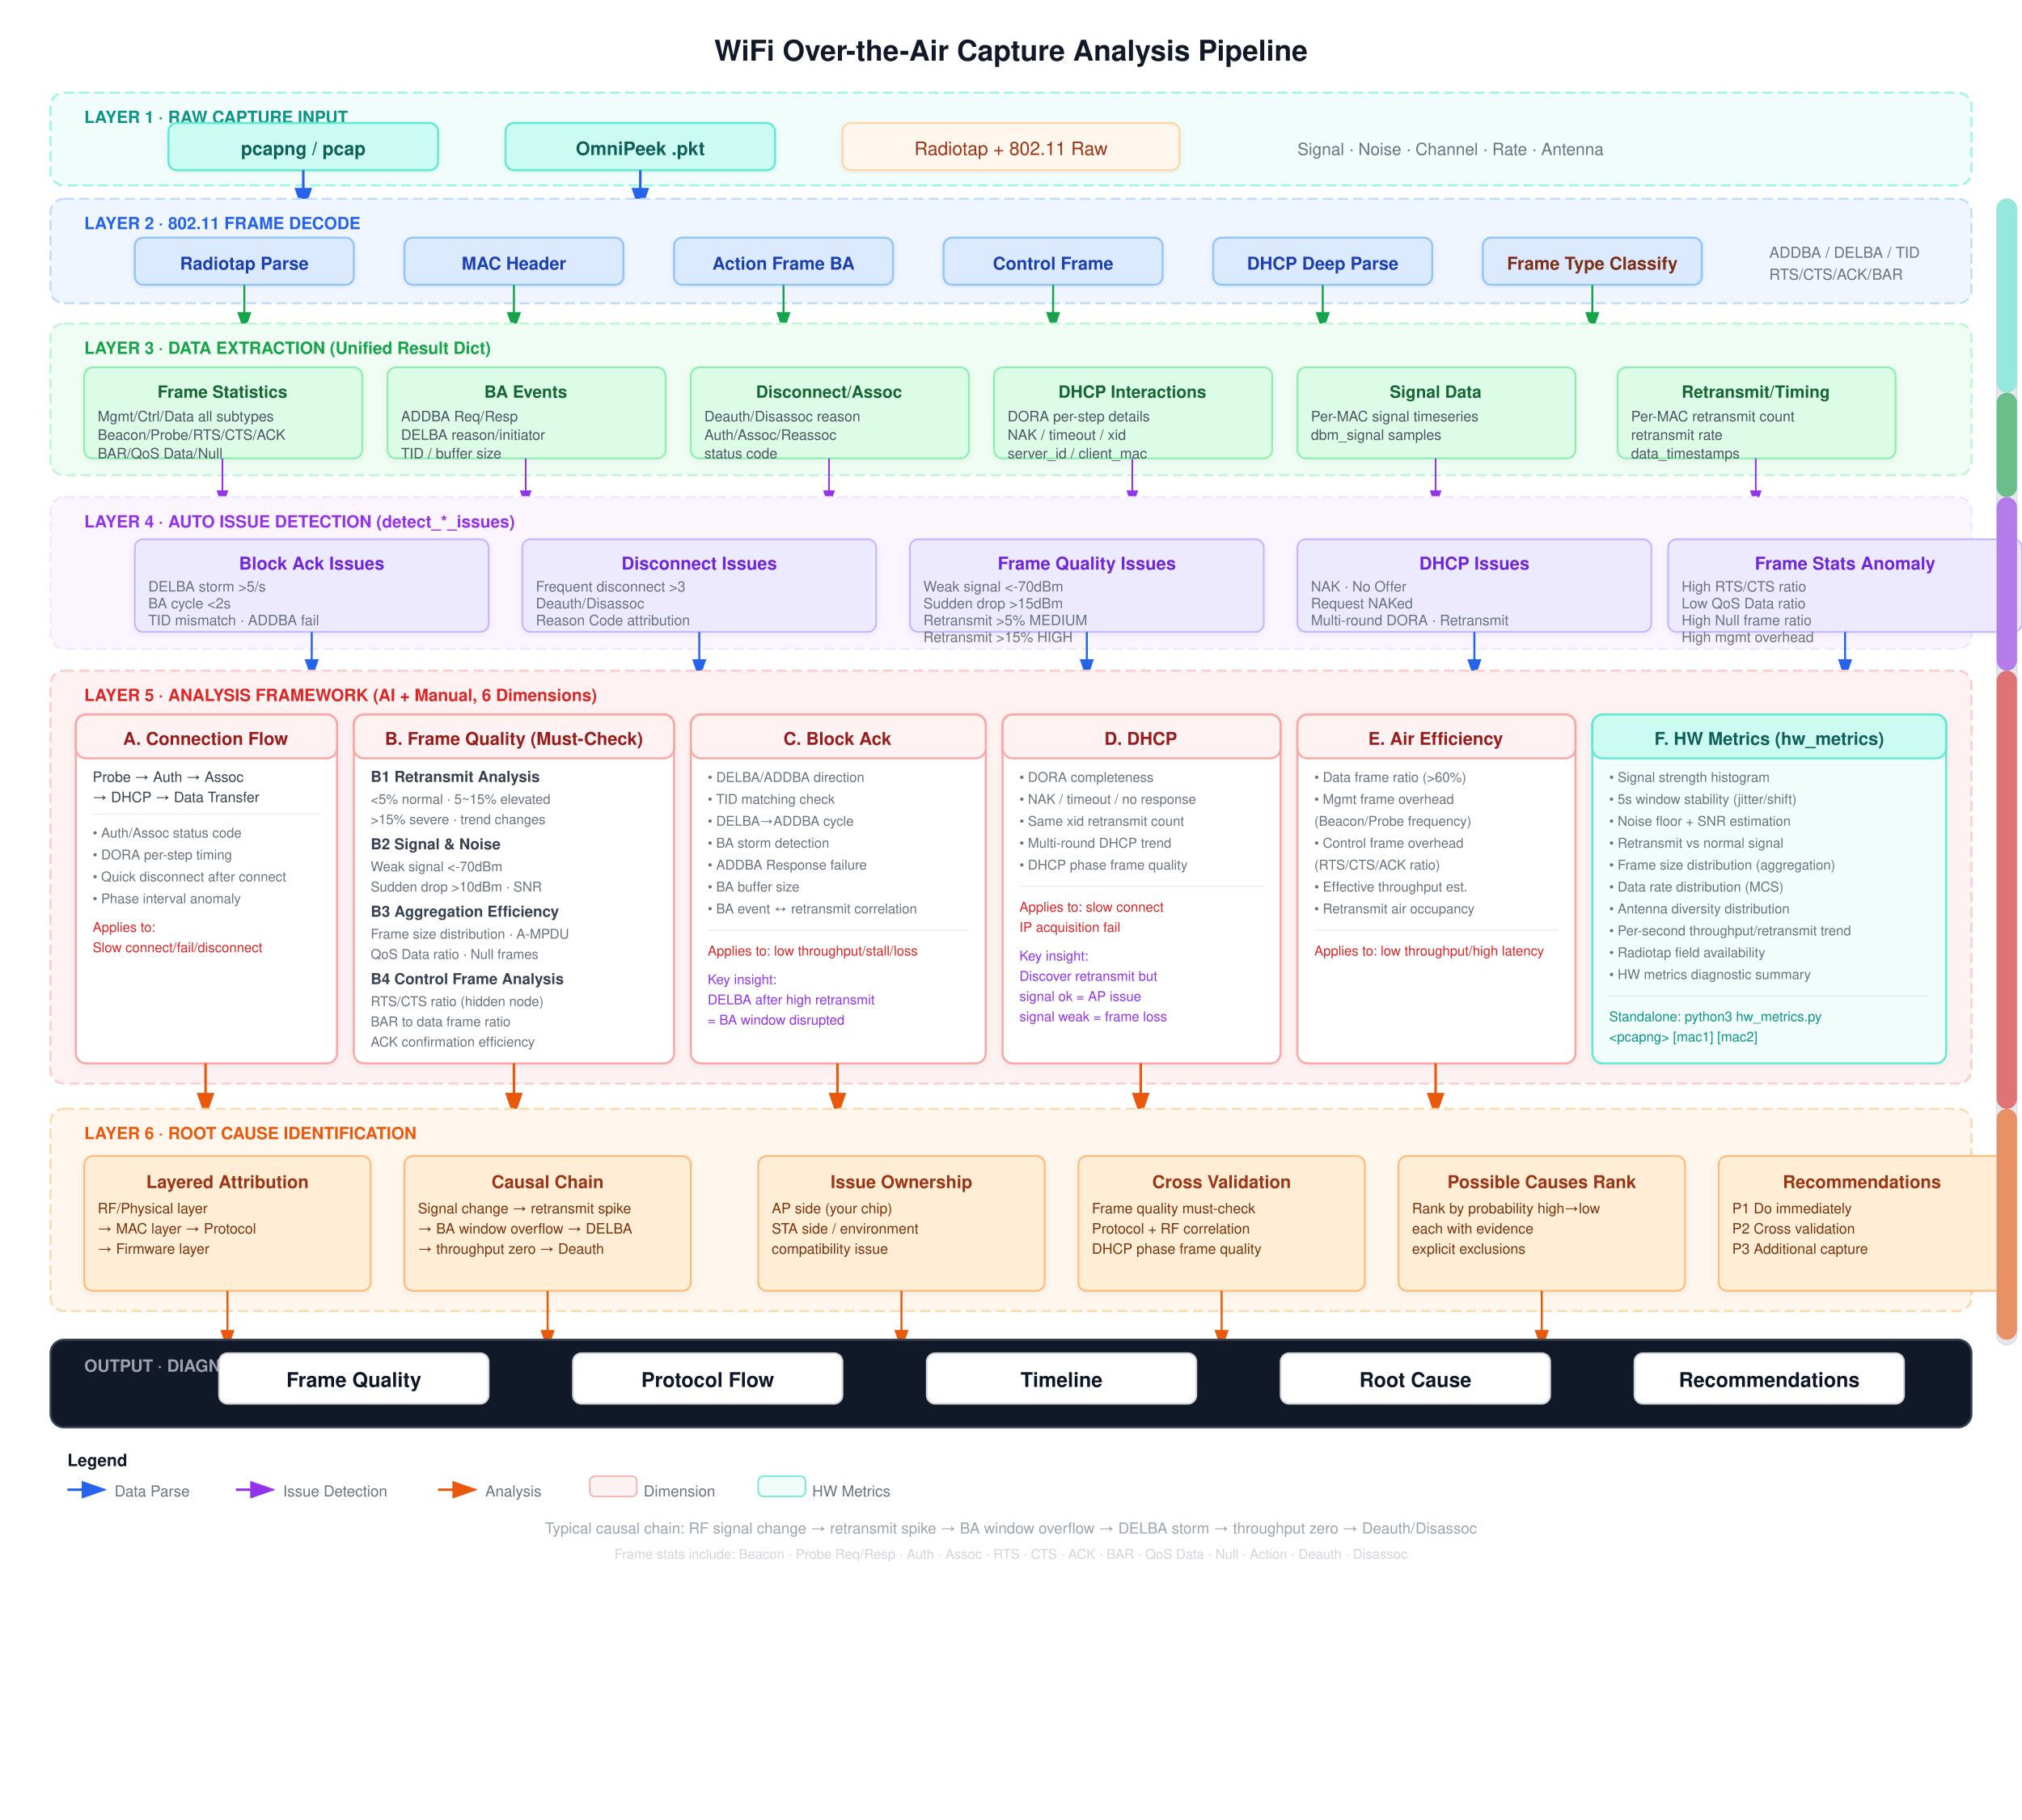
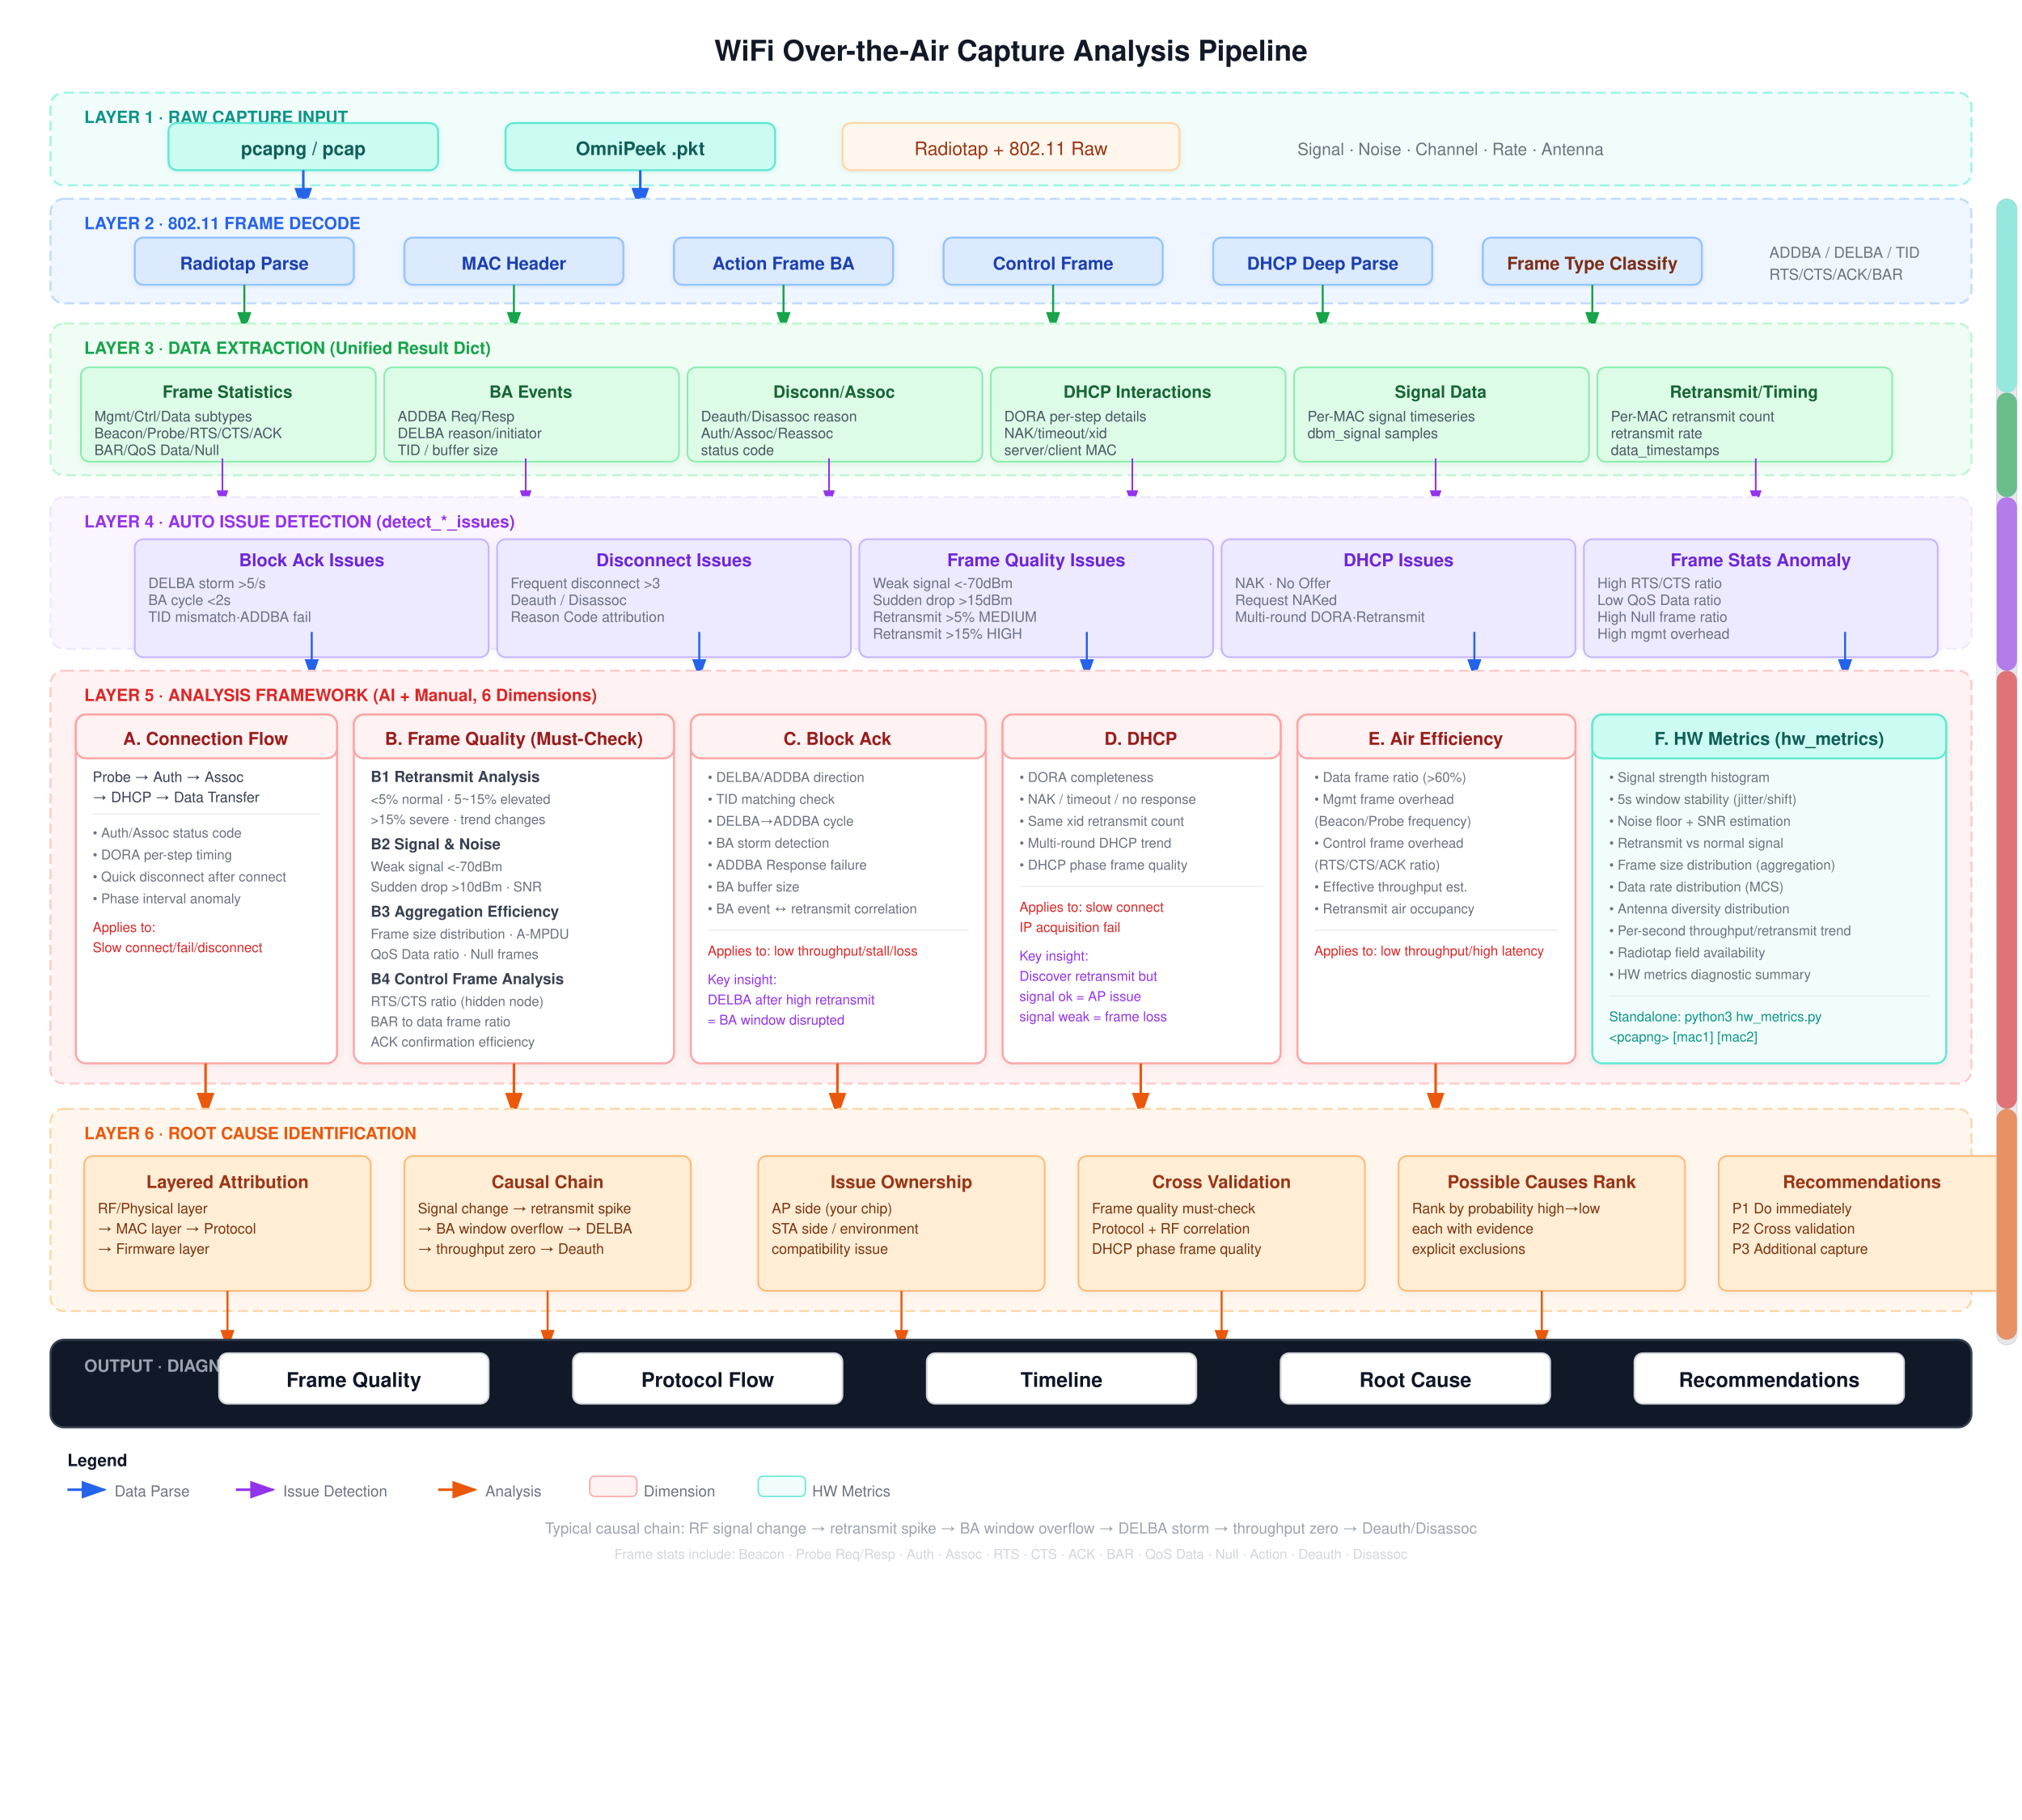
<svg xmlns="http://www.w3.org/2000/svg" viewBox="0 0 1200 1080" width="1200" height="1080">
  <style>
    text { font-family: "Helvetica Neue", Helvetica, Arial, sans-serif; }
  </style>
  <defs>
    <marker id="ab" markerWidth="10" markerHeight="7" refX="9" refY="3.5" orient="auto">
      <polygon points="0 0, 10 3.5, 0 7" fill="#2563eb" />
    </marker>
    <marker id="ag" markerWidth="10" markerHeight="7" refX="9" refY="3.5" orient="auto">
      <polygon points="0 0, 10 3.5, 0 7" fill="#16a34a" />
    </marker>
    <marker id="ap" markerWidth="10" markerHeight="7" refX="9" refY="3.5" orient="auto">
      <polygon points="0 0, 10 3.5, 0 7" fill="#9333ea" />
    </marker>
    <marker id="ao" markerWidth="10" markerHeight="7" refX="9" refY="3.5" orient="auto">
      <polygon points="0 0, 10 3.5, 0 7" fill="#ea580c" />
    </marker>
    <marker id="ay" markerWidth="10" markerHeight="7" refX="9" refY="3.5" orient="auto">
      <polygon points="0 0, 10 3.5, 0 7" fill="#6b7280" />
    </marker>
    <filter id="sh" x="-4%" y="-4%" width="108%" height="112%">
      <feDropShadow dx="0" dy="1" stdDeviation="2" flood-color="#000" flood-opacity="0.06" />
    </filter>
  </defs>
  <rect width="1200" height="1080" fill="#ffffff" />
  <text x="600" y="36" text-anchor="middle" font-size="17" font-weight="600" fill="#111827">WiFi Over-the-Air Capture Analysis Pipeline</text>
  <rect x="30" y="55" width="1140" height="55" rx="8" fill="#f0fdfa" stroke="#99f6e4" stroke-width="1.2" stroke-dasharray="6,3" />
  <text x="50" y="73" font-size="10" fill="#0d9488" font-weight="600">LAYER 1 · RAW CAPTURE INPUT</text>
  <g filter="url(#sh)">
    <rect x="100" y="73" width="160" height="28" rx="5" fill="#ccfbf1" stroke="#5eead4" stroke-width="1.2" />
    <text x="180" y="92" text-anchor="middle" font-size="11" font-weight="600" fill="#115e59">pcapng / pcap</text>
  </g>
  <g filter="url(#sh)">
    <rect x="300" y="73" width="160" height="28" rx="5" fill="#ccfbf1" stroke="#5eead4" stroke-width="1.2" />
    <text x="380" y="92" text-anchor="middle" font-size="11" font-weight="600" fill="#115e59">OmniPeek .pkt</text>
  </g>
  <g filter="url(#sh)">
    <rect x="500" y="73" width="200" height="28" rx="5" fill="#fff7ed" stroke="#fed7aa" stroke-width="1.2" />
    <text x="600" y="92" text-anchor="middle" font-size="11" fill="#9a3412">Radiotap + 802.11 Raw</text>
  </g>
  <text x="770" y="92" font-size="10" fill="#6b7280">Signal · Noise · Channel · Rate · Antenna</text>
  <line x1="180" y1="101" x2="180" y2="125" stroke="#2563eb" stroke-width="1.5" marker-end="url(#ab)" />
  <line x1="380" y1="101" x2="380" y2="125" stroke="#2563eb" stroke-width="1.5" marker-end="url(#ab)" />
  <rect x="30" y="118" width="1140" height="62" rx="8" fill="#eff6ff" stroke="#bfdbfe" stroke-width="1.2" stroke-dasharray="6,3" />
  <text x="50" y="136" font-size="10" fill="#2563eb" font-weight="600">LAYER 2 · 802.11 FRAME DECODE</text>
  <g filter="url(#sh)">
    <rect x="80" y="141" width="130" height="28" rx="5" fill="#dbeafe" stroke="#93c5fd" stroke-width="1.2" />
    <text x="145" y="160" text-anchor="middle" font-size="10.5" font-weight="600" fill="#1e40af">Radiotap Parse</text>
  </g>
  <g filter="url(#sh)">
    <rect x="240" y="141" width="130" height="28" rx="5" fill="#dbeafe" stroke="#93c5fd" stroke-width="1.2" />
    <text x="305" y="160" text-anchor="middle" font-size="10.5" font-weight="600" fill="#1e40af">MAC Header</text>
  </g>
  <g filter="url(#sh)">
    <rect x="400" y="141" width="130" height="28" rx="5" fill="#dbeafe" stroke="#93c5fd" stroke-width="1.2" />
    <text x="465" y="160" text-anchor="middle" font-size="10.5" font-weight="600" fill="#1e40af">Action Frame BA</text>
  </g>
  <g filter="url(#sh)">
    <rect x="560" y="141" width="130" height="28" rx="5" fill="#dbeafe" stroke="#93c5fd" stroke-width="1.2" />
    <text x="625" y="160" text-anchor="middle" font-size="10.5" font-weight="600" fill="#1e40af">Control Frame</text>
  </g>
  <g filter="url(#sh)">
    <rect x="720" y="141" width="130" height="28" rx="5" fill="#dbeafe" stroke="#93c5fd" stroke-width="1.2" />
    <text x="785" y="160" text-anchor="middle" font-size="10.5" font-weight="600" fill="#1e40af">DHCP Deep Parse</text>
  </g>
  <g filter="url(#sh)">
    <rect x="880" y="141" width="130" height="28" rx="5" fill="#dbeafe" stroke="#93c5fd" stroke-width="1.2" />
    <text x="945" y="160" text-anchor="middle" font-size="10.5" font-weight="600" fill="#7c2d12">Frame Type Classify</text>
  </g>
  <text x="1050" y="153" font-size="9" fill="#6b7280">ADDBA / DELBA / TID</text>
  <text x="1050" y="166" font-size="9" fill="#6b7280">RTS/CTS/ACK/BAR</text>
  <path d="M 145 169 L 145 196" stroke="#16a34a" stroke-width="1.2" fill="none" marker-end="url(#ag)" />
  <path d="M 305 169 L 305 196" stroke="#16a34a" stroke-width="1.2" fill="none" marker-end="url(#ag)" />
  <path d="M 465 169 L 465 196" stroke="#16a34a" stroke-width="1.2" fill="none" marker-end="url(#ag)" />
  <path d="M 625 169 L 625 196" stroke="#16a34a" stroke-width="1.2" fill="none" marker-end="url(#ag)" />
  <path d="M 785 169 L 785 196" stroke="#16a34a" stroke-width="1.2" fill="none" marker-end="url(#ag)" />
  <path d="M 945 169 L 945 196" stroke="#16a34a" stroke-width="1.2" fill="none" marker-end="url(#ag)" />
  <rect x="30" y="192" width="1140" height="90" rx="8" fill="#f0fdf4" stroke="#bbf7d0" stroke-width="1.2" stroke-dasharray="6,3" />
  <text x="50" y="210" font-size="10" fill="#16a34a" font-weight="600">LAYER 3 · DATA EXTRACTION (Unified Result Dict)</text>
  <g filter="url(#sh)">
-     <rect x="50" y="218" width="165" height="54" rx="5" fill="#dcfce7" stroke="#86efac" stroke-width="1" />
-     <text x="132" y="236" text-anchor="middle" font-size="10" font-weight="600" fill="#166534">Frame Statistics</text>
-     <text x="58" y="250" font-size="8.5" fill="#4b5563">Mgmt/Ctrl/Data all subtypes</text>
-     <text x="58" y="261" font-size="8.5" fill="#4b5563">Beacon/Probe/RTS/CTS/ACK</text>
-     <text x="58" y="272" font-size="8.5" fill="#4b5563">BAR/QoS Data/Null</text>
-   </g>
-   <g filter="url(#sh)">
-     <rect x="230" y="218" width="165" height="54" rx="5" fill="#dcfce7" stroke="#86efac" stroke-width="1" />
-     <text x="312" y="236" text-anchor="middle" font-size="10" font-weight="600" fill="#166534">BA Events</text>
-     <text x="238" y="250" font-size="8.5" fill="#4b5563">ADDBA Req/Resp</text>
-     <text x="238" y="261" font-size="8.5" fill="#4b5563">DELBA reason/initiator</text>
-     <text x="238" y="272" font-size="8.5" fill="#4b5563">TID / buffer size</text>
-   </g>
-   <g filter="url(#sh)">
-     <rect x="410" y="218" width="165" height="54" rx="5" fill="#dcfce7" stroke="#86efac" stroke-width="1" />
-     <text x="492" y="236" text-anchor="middle" font-size="10" font-weight="600" fill="#166534">Disconnect/Assoc</text>
-     <text x="418" y="250" font-size="8.5" fill="#4b5563">Deauth/Disassoc reason</text>
-     <text x="418" y="261" font-size="8.5" fill="#4b5563">Auth/Assoc/Reassoc</text>
-     <text x="418" y="272" font-size="8.5" fill="#4b5563">status code</text>
-   </g>
-   <g filter="url(#sh)">
-     <rect x="590" y="218" width="165" height="54" rx="5" fill="#dcfce7" stroke="#86efac" stroke-width="1" />
-     <text x="672" y="236" text-anchor="middle" font-size="10" font-weight="600" fill="#166534">DHCP Interactions</text>
-     <text x="598" y="250" font-size="8.5" fill="#4b5563">DORA per-step details</text>
-     <text x="598" y="261" font-size="8.5" fill="#4b5563">NAK / timeout / xid</text>
-     <text x="598" y="272" font-size="8.5" fill="#4b5563">server_id / client_mac</text>
-   </g>
-   <g filter="url(#sh)">
-     <rect x="770" y="218" width="165" height="54" rx="5" fill="#dcfce7" stroke="#86efac" stroke-width="1" />
-     <text x="852" y="236" text-anchor="middle" font-size="10" font-weight="600" fill="#166534">Signal Data</text>
-     <text x="778" y="250" font-size="8.5" fill="#4b5563">Per-MAC signal timeseries</text>
-     <text x="778" y="261" font-size="8.5" fill="#4b5563">dbm_signal samples</text>
-   </g>
-   <g filter="url(#sh)">
-     <rect x="960" y="218" width="165" height="54" rx="5" fill="#dcfce7" stroke="#86efac" stroke-width="1" />
-     <text x="1042" y="236" text-anchor="middle" font-size="10" font-weight="600" fill="#166534">Retransmit/Timing</text>
-     <text x="968" y="250" font-size="8.5" fill="#4b5563">Per-MAC retransmit count</text>
-     <text x="968" y="261" font-size="8.5" fill="#4b5563">retransmit rate</text>
-     <text x="968" y="272" font-size="8.5" fill="#4b5563">data_timestamps</text>
+     <rect x="48" y="218" width="175" height="56" rx="5" fill="#dcfce7" stroke="#86efac" stroke-width="1" />
+     <text x="135" y="236" text-anchor="middle" font-size="10" font-weight="600" fill="#166534">Frame Statistics</text>
+     <text x="56" y="250" font-size="8.5" fill="#4b5563">Mgmt/Ctrl/Data subtypes</text>
+     <text x="56" y="260" font-size="8.5" fill="#4b5563">Beacon/Probe/RTS/CTS/ACK</text>
+     <text x="56" y="270" font-size="8.5" fill="#4b5563">BAR/QoS Data/Null</text>
+   </g>
+   <g filter="url(#sh)">
+     <rect x="228" y="218" width="175" height="56" rx="5" fill="#dcfce7" stroke="#86efac" stroke-width="1" />
+     <text x="315" y="236" text-anchor="middle" font-size="10" font-weight="600" fill="#166534">BA Events</text>
+     <text x="236" y="250" font-size="8.5" fill="#4b5563">ADDBA Req/Resp</text>
+     <text x="236" y="260" font-size="8.5" fill="#4b5563">DELBA reason/initiator</text>
+     <text x="236" y="270" font-size="8.5" fill="#4b5563">TID / buffer size</text>
+   </g>
+   <g filter="url(#sh)">
+     <rect x="408" y="218" width="175" height="56" rx="5" fill="#dcfce7" stroke="#86efac" stroke-width="1" />
+     <text x="495" y="236" text-anchor="middle" font-size="10" font-weight="600" fill="#166534">Disconn/Assoc</text>
+     <text x="416" y="250" font-size="8.5" fill="#4b5563">Deauth/Disassoc reason</text>
+     <text x="416" y="260" font-size="8.5" fill="#4b5563">Auth/Assoc/Reassoc</text>
+     <text x="416" y="270" font-size="8.5" fill="#4b5563">status code</text>
+   </g>
+   <g filter="url(#sh)">
+     <rect x="588" y="218" width="175" height="56" rx="5" fill="#dcfce7" stroke="#86efac" stroke-width="1" />
+     <text x="675" y="236" text-anchor="middle" font-size="10" font-weight="600" fill="#166534">DHCP Interactions</text>
+     <text x="596" y="250" font-size="8.5" fill="#4b5563">DORA per-step details</text>
+     <text x="596" y="260" font-size="8.5" fill="#4b5563">NAK/timeout/xid</text>
+     <text x="596" y="270" font-size="8.5" fill="#4b5563">server/client MAC</text>
+   </g>
+   <g filter="url(#sh)">
+     <rect x="768" y="218" width="175" height="56" rx="5" fill="#dcfce7" stroke="#86efac" stroke-width="1" />
+     <text x="855" y="236" text-anchor="middle" font-size="10" font-weight="600" fill="#166534">Signal Data</text>
+     <text x="776" y="250" font-size="8.5" fill="#4b5563">Per-MAC signal timeseries</text>
+     <text x="776" y="260" font-size="8.5" fill="#4b5563">dbm_signal samples</text>
+   </g>
+   <g filter="url(#sh)">
+     <rect x="948" y="218" width="175" height="56" rx="5" fill="#dcfce7" stroke="#86efac" stroke-width="1" />
+     <text x="1035" y="236" text-anchor="middle" font-size="10" font-weight="600" fill="#166534">Retransmit/Timing</text>
+     <text x="956" y="250" font-size="8.5" fill="#4b5563">Per-MAC retransmit count</text>
+     <text x="956" y="260" font-size="8.5" fill="#4b5563">retransmit rate</text>
+     <text x="956" y="270" font-size="8.5" fill="#4b5563">data_timestamps</text>
  </g>
  <path d="M 132 272 L 132 300" stroke="#9333ea" stroke-width="1" fill="none" marker-end="url(#ap)" />
  <path d="M 312 272 L 312 300" stroke="#9333ea" stroke-width="1" fill="none" marker-end="url(#ap)" />
  <path d="M 492 272 L 492 300" stroke="#9333ea" stroke-width="1" fill="none" marker-end="url(#ap)" />
  <path d="M 672 272 L 672 300" stroke="#9333ea" stroke-width="1" fill="none" marker-end="url(#ap)" />
  <path d="M 852 272 L 852 300" stroke="#9333ea" stroke-width="1" fill="none" marker-end="url(#ap)" />
  <path d="M 1042 272 L 1042 300" stroke="#9333ea" stroke-width="1" fill="none" marker-end="url(#ap)" />
  <rect x="30" y="295" width="1140" height="90" rx="8" fill="#faf5ff" stroke="#ede9fe" stroke-width="1.2" stroke-dasharray="6,3" />
  <text x="50" y="313" font-size="10" fill="#9333ea" font-weight="600">LAYER 4 · AUTO ISSUE DETECTION (detect_*_issues)</text>
  <g filter="url(#sh)">
-     <rect x="80" y="320" width="210" height="55" rx="5" fill="#ede9fe" stroke="#c4b5fd" stroke-width="1" />
-     <text x="185" y="338" text-anchor="middle" font-size="10.5" font-weight="600" fill="#6d28d9">Block Ack Issues</text>
-     <text x="88" y="351" font-size="8.5" fill="#6b7280">DELBA storm &gt;5/s</text>
-     <text x="88" y="361" font-size="8.5" fill="#6b7280">BA cycle &lt;2s</text>
-     <text x="88" y="371" font-size="8.5" fill="#6b7280">TID mismatch · ADDBA fail</text>
-   </g>
-   <g filter="url(#sh)">
-     <rect x="310" y="320" width="210" height="55" rx="5" fill="#ede9fe" stroke="#c4b5fd" stroke-width="1" />
-     <text x="415" y="338" text-anchor="middle" font-size="10.5" font-weight="600" fill="#6d28d9">Disconnect Issues</text>
-     <text x="318" y="351" font-size="8.5" fill="#6b7280">Frequent disconnect &gt;3</text>
-     <text x="318" y="361" font-size="8.5" fill="#6b7280">Deauth/Disassoc</text>
-     <text x="318" y="371" font-size="8.5" fill="#6b7280">Reason Code attribution</text>
-   </g>
-   <g filter="url(#sh)">
-     <rect x="540" y="320" width="210" height="55" rx="5" fill="#ede9fe" stroke="#c4b5fd" stroke-width="1" />
-     <text x="645" y="338" text-anchor="middle" font-size="10.5" font-weight="600" fill="#6d28d9">Frame Quality Issues</text>
-     <text x="548" y="351" font-size="8.5" fill="#6b7280">Weak signal &lt;-70dBm</text>
-     <text x="548" y="361" font-size="8.5" fill="#6b7280">Sudden drop &gt;15dBm</text>
-     <text x="548" y="371" font-size="8.5" fill="#6b7280">Retransmit &gt;5% MEDIUM</text>
-     <text x="548" y="381" font-size="8.5" fill="#6b7280">Retransmit &gt;15% HIGH</text>
-   </g>
-   <g filter="url(#sh)">
-     <rect x="770" y="320" width="210" height="55" rx="5" fill="#ede9fe" stroke="#c4b5fd" stroke-width="1" />
-     <text x="875" y="338" text-anchor="middle" font-size="10.5" font-weight="600" fill="#6d28d9">DHCP Issues</text>
-     <text x="778" y="351" font-size="8.5" fill="#6b7280">NAK · No Offer</text>
-     <text x="778" y="361" font-size="8.5" fill="#6b7280">Request NAKed</text>
-     <text x="778" y="371" font-size="8.5" fill="#6b7280">Multi-round DORA · Retransmit</text>
-   </g>
-   <g filter="url(#sh)">
-     <rect x="990" y="320" width="210" height="55" rx="5" fill="#ede9fe" stroke="#c4b5fd" stroke-width="1" />
-     <text x="1095" y="338" text-anchor="middle" font-size="10.5" font-weight="600" fill="#6d28d9">Frame Stats Anomaly</text>
-     <text x="998" y="351" font-size="8.5" fill="#6b7280">High RTS/CTS ratio</text>
-     <text x="998" y="361" font-size="8.5" fill="#6b7280">Low QoS Data ratio</text>
-     <text x="998" y="371" font-size="8.5" fill="#6b7280">High Null frame ratio</text>
-     <text x="998" y="381" font-size="8.5" fill="#6b7280">High mgmt overhead</text>
+     <rect x="80" y="320" width="210" height="70" rx="5" fill="#ede9fe" stroke="#c4b5fd" stroke-width="1" />
+     <text x="185" y="336" text-anchor="middle" font-size="10.5" font-weight="600" fill="#6d28d9">Block Ack Issues</text>
+     <text x="88" y="349" font-size="8.5" fill="#6b7280">DELBA storm &gt;5/s</text>
+     <text x="88" y="359" font-size="8.5" fill="#6b7280">BA cycle &lt;2s</text>
+     <text x="88" y="369" font-size="8.5" fill="#6b7280">TID mismatch·ADDBA fail</text>
+   </g>
+   <g filter="url(#sh)">
+     <rect x="295" y="320" width="210" height="70" rx="5" fill="#ede9fe" stroke="#c4b5fd" stroke-width="1" />
+     <text x="400" y="336" text-anchor="middle" font-size="10.5" font-weight="600" fill="#6d28d9">Disconnect Issues</text>
+     <text x="303" y="349" font-size="8.5" fill="#6b7280">Frequent disconnect &gt;3</text>
+     <text x="303" y="359" font-size="8.5" fill="#6b7280">Deauth / Disassoc</text>
+     <text x="303" y="369" font-size="8.5" fill="#6b7280">Reason Code attribution</text>
+   </g>
+   <g filter="url(#sh)">
+     <rect x="510" y="320" width="210" height="70" rx="5" fill="#ede9fe" stroke="#c4b5fd" stroke-width="1" />
+     <text x="615" y="336" text-anchor="middle" font-size="10.5" font-weight="600" fill="#6d28d9">Frame Quality Issues</text>
+     <text x="518" y="349" font-size="8.5" fill="#6b7280">Weak signal &lt;-70dBm</text>
+     <text x="518" y="359" font-size="8.5" fill="#6b7280">Sudden drop &gt;15dBm</text>
+     <text x="518" y="369" font-size="8.5" fill="#6b7280">Retransmit &gt;5% MEDIUM</text>
+     <text x="518" y="379" font-size="8.5" fill="#6b7280">Retransmit &gt;15% HIGH</text>
+   </g>
+   <g filter="url(#sh)">
+     <rect x="725" y="320" width="210" height="70" rx="5" fill="#ede9fe" stroke="#c4b5fd" stroke-width="1" />
+     <text x="830" y="336" text-anchor="middle" font-size="10.5" font-weight="600" fill="#6d28d9">DHCP Issues</text>
+     <text x="733" y="349" font-size="8.5" fill="#6b7280">NAK · No Offer</text>
+     <text x="733" y="359" font-size="8.5" fill="#6b7280">Request NAKed</text>
+     <text x="733" y="369" font-size="8.5" fill="#6b7280">Multi-round DORA·Retransmit</text>
+   </g>
+   <g filter="url(#sh)">
+     <rect x="940" y="320" width="210" height="70" rx="5" fill="#ede9fe" stroke="#c4b5fd" stroke-width="1" />
+     <text x="1045" y="336" text-anchor="middle" font-size="10.5" font-weight="600" fill="#6d28d9">Frame Stats Anomaly</text>
+     <text x="948" y="349" font-size="8.5" fill="#6b7280">High RTS/CTS ratio</text>
+     <text x="948" y="359" font-size="8.5" fill="#6b7280">Low QoS Data ratio</text>
+     <text x="948" y="369" font-size="8.5" fill="#6b7280">High Null frame ratio</text>
+     <text x="948" y="379" font-size="8.5" fill="#6b7280">High mgmt overhead</text>
  </g>
  <path d="M 185 375 L 185 402" stroke="#2563eb" stroke-width="1.2" fill="none" marker-end="url(#ab)" />
  <path d="M 415 375 L 415 402" stroke="#2563eb" stroke-width="1.2" fill="none" marker-end="url(#ab)" />
  <path d="M 645 375 L 645 402" stroke="#2563eb" stroke-width="1.2" fill="none" marker-end="url(#ab)" />
  <path d="M 875 375 L 875 402" stroke="#2563eb" stroke-width="1.2" fill="none" marker-end="url(#ab)" />
  <path d="M 1095 375 L 1095 402" stroke="#2563eb" stroke-width="1.2" fill="none" marker-end="url(#ab)" />
  <rect x="30" y="398" width="1140" height="245" rx="8" fill="#fef2f2" stroke="#fecaca" stroke-width="1.2" stroke-dasharray="6,3" />
  <text x="50" y="416" font-size="10" fill="#dc2626" font-weight="600">LAYER 5 · ANALYSIS FRAMEWORK (AI + Manual, 6 Dimensions)</text>
  <g filter="url(#sh)">
    <rect x="45" y="424" width="155" height="207" rx="6" fill="#ffffff" stroke="#fca5a5" stroke-width="1.2" />
    <rect x="45" y="424" width="155" height="26" rx="6" fill="#fef2f2" stroke="#fca5a5" stroke-width="1.2" />
    <text x="122" y="442" text-anchor="middle" font-size="10.5" font-weight="600" fill="#991b1b">A. Connection Flow</text>
    <text x="55" y="464" font-size="8.5" fill="#374151">Probe → Auth → Assoc</text>
    <text x="55" y="476" font-size="8.5" fill="#374151">→ DHCP → Data Transfer</text>
    <line x1="55" y1="483" x2="190" y2="483" stroke="#e5e7eb" stroke-width="0.5" />
    <text x="55" y="497" font-size="8" fill="#6b7280">• Auth/Assoc status code</text>
    <text x="55" y="510" font-size="8" fill="#6b7280">• DORA per-step timing</text>
    <text x="55" y="523" font-size="8" fill="#6b7280">• Quick disconnect after connect</text>
    <text x="55" y="536" font-size="8" fill="#6b7280">• Phase interval anomaly</text>
    <text x="55" y="553" font-size="8" fill="#dc2626">Applies to:</text>
    <text x="55" y="565" font-size="8" fill="#dc2626">Slow connect/fail/disconnect</text>
  </g>
  <g filter="url(#sh)">
    <rect x="210" y="424" width="190" height="207" rx="6" fill="#ffffff" stroke="#fca5a5" stroke-width="1.2" />
    <rect x="210" y="424" width="190" height="26" rx="6" fill="#fef2f2" stroke="#fca5a5" stroke-width="1.2" />
    <text x="305" y="442" text-anchor="middle" font-size="10.5" font-weight="600" fill="#991b1b">B. Frame Quality (Must-Check)</text>
    <text x="220" y="464" font-size="9" font-weight="600" fill="#374151">B1 Retransmit Analysis</text>
    <text x="220" y="477" font-size="8" fill="#6b7280">&lt;5% normal · 5~15% elevated</text>
    <text x="220" y="489" font-size="8" fill="#6b7280">&gt;15% severe · trend changes</text>
    <text x="220" y="504" font-size="9" font-weight="600" fill="#374151">B2 Signal &amp; Noise</text>
    <text x="220" y="517" font-size="8" fill="#6b7280">Weak signal &lt;-70dBm</text>
    <text x="220" y="529" font-size="8" fill="#6b7280">Sudden drop &gt;10dBm · SNR</text>
    <text x="220" y="544" font-size="9" font-weight="600" fill="#374151">B3 Aggregation Efficiency</text>
    <text x="220" y="557" font-size="8" fill="#6b7280">Frame size distribution · A-MPDU</text>
    <text x="220" y="569" font-size="8" fill="#6b7280">QoS Data ratio · Null frames</text>
    <text x="220" y="584" font-size="9" font-weight="600" fill="#374151">B4 Control Frame Analysis</text>
    <text x="220" y="597" font-size="8" fill="#6b7280">RTS/CTS ratio (hidden node)</text>
    <text x="220" y="609" font-size="8" fill="#6b7280">BAR to data frame ratio</text>
    <text x="220" y="621" font-size="8" fill="#6b7280">ACK confirmation efficiency</text>
  </g>
  <g filter="url(#sh)">
    <rect x="410" y="424" width="175" height="207" rx="6" fill="#ffffff" stroke="#fca5a5" stroke-width="1.2" />
    <rect x="410" y="424" width="175" height="26" rx="6" fill="#fef2f2" stroke="#fca5a5" stroke-width="1.2" />
    <text x="497" y="442" text-anchor="middle" font-size="10.5" font-weight="600" fill="#991b1b">C. Block Ack</text>
    <text x="420" y="464" font-size="8" fill="#6b7280">• DELBA/ADDBA direction</text>
    <text x="420" y="477" font-size="8" fill="#6b7280">• TID matching check</text>
    <text x="420" y="490" font-size="8" fill="#6b7280">• DELBA→ADDBA cycle</text>
    <text x="420" y="503" font-size="8" fill="#6b7280">• BA storm detection</text>
    <text x="420" y="516" font-size="8" fill="#6b7280">• ADDBA Response failure</text>
    <text x="420" y="529" font-size="8" fill="#6b7280">• BA buffer size</text>
    <text x="420" y="542" font-size="8" fill="#6b7280">• BA event ↔ retransmit correlation</text>
    <line x1="420" y1="552" x2="575" y2="552" stroke="#e5e7eb" stroke-width="0.5" />
    <text x="420" y="567" font-size="8" fill="#dc2626">Applies to: low throughput/stall/loss</text>
    <text x="420" y="584" font-size="8" fill="#9333ea">Key insight:</text>
    <text x="420" y="596" font-size="8" fill="#9333ea">DELBA after high retransmit</text>
    <text x="420" y="608" font-size="8" fill="#9333ea">= BA window disrupted</text>
  </g>
  <g filter="url(#sh)">
    <rect x="595" y="424" width="165" height="207" rx="6" fill="#ffffff" stroke="#fca5a5" stroke-width="1.2" />
    <rect x="595" y="424" width="165" height="26" rx="6" fill="#fef2f2" stroke="#fca5a5" stroke-width="1.2" />
    <text x="677" y="442" text-anchor="middle" font-size="10.5" font-weight="600" fill="#991b1b">D. DHCP</text>
    <text x="605" y="464" font-size="8" fill="#6b7280">• DORA completeness</text>
    <text x="605" y="477" font-size="8" fill="#6b7280">• NAK / timeout / no response</text>
    <text x="605" y="490" font-size="8" fill="#6b7280">• Same xid retransmit count</text>
    <text x="605" y="503" font-size="8" fill="#6b7280">• Multi-round DHCP trend</text>
    <text x="605" y="516" font-size="8" fill="#6b7280">• DHCP phase frame quality</text>
    <line x1="605" y1="526" x2="750" y2="526" stroke="#e5e7eb" stroke-width="0.5" />
    <text x="605" y="541" font-size="8" fill="#dc2626">Applies to: slow connect</text>
    <text x="605" y="553" font-size="8" fill="#dc2626">IP acquisition fail</text>
    <text x="605" y="570" font-size="8" fill="#9333ea">Key insight:</text>
    <text x="605" y="582" font-size="8" fill="#9333ea">Discover retransmit but</text>
    <text x="605" y="594" font-size="8" fill="#9333ea">signal ok = AP issue</text>
    <text x="605" y="606" font-size="8" fill="#9333ea">signal weak = frame loss</text>
  </g>
  <g filter="url(#sh)">
    <rect x="770" y="424" width="165" height="207" rx="6" fill="#ffffff" stroke="#fca5a5" stroke-width="1.2" />
    <rect x="770" y="424" width="165" height="26" rx="6" fill="#fef2f2" stroke="#fca5a5" stroke-width="1.2" />
    <text x="852" y="442" text-anchor="middle" font-size="10.5" font-weight="600" fill="#991b1b">E. Air Efficiency</text>
    <text x="780" y="464" font-size="8" fill="#6b7280">• Data frame ratio (&gt;60%)</text>
    <text x="780" y="477" font-size="8" fill="#6b7280">• Mgmt frame overhead</text>
    <text x="780" y="490" font-size="8" fill="#6b7280">  (Beacon/Probe frequency)</text>
    <text x="780" y="503" font-size="8" fill="#6b7280">• Control frame overhead</text>
    <text x="780" y="516" font-size="8" fill="#6b7280">  (RTS/CTS/ACK ratio)</text>
    <text x="780" y="529" font-size="8" fill="#6b7280">• Effective throughput est.</text>
    <text x="780" y="542" font-size="8" fill="#6b7280">• Retransmit air occupancy</text>
    <line x1="780" y1="552" x2="925" y2="552" stroke="#e5e7eb" stroke-width="0.5" />
    <text x="780" y="567" font-size="8" fill="#dc2626">Applies to: low throughput/high latency</text>
  </g>
  <g filter="url(#sh)">
    <rect x="945" y="424" width="210" height="207" rx="6" fill="#f0fdfa" stroke="#5eead4" stroke-width="1.2" />
    <rect x="945" y="424" width="210" height="26" rx="6" fill="#ccfbf1" stroke="#5eead4" stroke-width="1.2" />
    <text x="1050" y="442" text-anchor="middle" font-size="10.5" font-weight="600" fill="#115e59">F. HW Metrics (hw_metrics)</text>
    <text x="955" y="464" font-size="8" fill="#6b7280">• Signal strength histogram</text>
    <text x="955" y="477" font-size="8" fill="#6b7280">• 5s window stability (jitter/shift)</text>
    <text x="955" y="490" font-size="8" fill="#6b7280">• Noise floor + SNR estimation</text>
    <text x="955" y="503" font-size="8" fill="#6b7280">• Retransmit vs normal signal</text>
    <text x="955" y="516" font-size="8" fill="#6b7280">• Frame size distribution (aggregation)</text>
    <text x="955" y="529" font-size="8" fill="#6b7280">• Data rate distribution (MCS)</text>
    <text x="955" y="542" font-size="8" fill="#6b7280">• Antenna diversity distribution</text>
    <text x="955" y="555" font-size="8" fill="#6b7280">• Per-second throughput/retransmit trend</text>
    <text x="955" y="568" font-size="8" fill="#6b7280">• Radiotap field availability</text>
    <text x="955" y="581" font-size="8" fill="#6b7280">• HW metrics diagnostic summary</text>
    <line x1="955" y1="591" x2="1145" y2="591" stroke="#e5e7eb" stroke-width="0.5" />
    <text x="955" y="606" font-size="8" fill="#0d9488">Standalone: python3 hw_metrics.py</text>
    <text x="955" y="618" font-size="8" fill="#0d9488">&lt;pcapng&gt; [mac1] [mac2]</text>
  </g>
  <path d="M 122 631 L 122 662" stroke="#ea580c" stroke-width="1.5" fill="none" marker-end="url(#ao)" />
  <path d="M 305 631 L 305 662" stroke="#ea580c" stroke-width="1.5" fill="none" marker-end="url(#ao)" />
  <path d="M 497 631 L 497 662" stroke="#ea580c" stroke-width="1.5" fill="none" marker-end="url(#ao)" />
  <path d="M 677 631 L 677 662" stroke="#ea580c" stroke-width="1.5" fill="none" marker-end="url(#ao)" />
  <path d="M 852 631 L 852 662" stroke="#ea580c" stroke-width="1.5" fill="none" marker-end="url(#ao)" />
  <rect x="30" y="658" width="1140" height="120" rx="8" fill="#fff7ed" stroke="#fed7aa" stroke-width="1.2" stroke-dasharray="6,3" />
  <text x="50" y="676" font-size="10" fill="#ea580c" font-weight="600">LAYER 6 · ROOT CAUSE IDENTIFICATION</text>
  <g filter="url(#sh)">
    <rect x="50" y="686" width="170" height="80" rx="5" fill="#ffedd5" stroke="#fdba74" stroke-width="1" />
    <text x="135" y="705" text-anchor="middle" font-size="10.5" font-weight="600" fill="#9a3412">Layered Attribution</text>
    <text x="58" y="720" font-size="8.5" fill="#78350f">RF/Physical layer</text>
    <text x="58" y="732" font-size="8.5" fill="#78350f">→ MAC layer → Protocol</text>
    <text x="58" y="744" font-size="8.5" fill="#78350f">→ Firmware layer</text>
  </g>
  <g filter="url(#sh)">
    <rect x="240" y="686" width="170" height="80" rx="5" fill="#ffedd5" stroke="#fdba74" stroke-width="1" />
    <text x="325" y="705" text-anchor="middle" font-size="10.5" font-weight="600" fill="#9a3412">Causal Chain</text>
    <text x="248" y="720" font-size="8.5" fill="#78350f">Signal change → retransmit spike</text>
    <text x="248" y="732" font-size="8.5" fill="#78350f">→ BA window overflow → DELBA</text>
    <text x="248" y="744" font-size="8.5" fill="#78350f">→ throughput zero → Deauth</text>
  </g>
  <g filter="url(#sh)">
    <rect x="450" y="686" width="170" height="80" rx="5" fill="#ffedd5" stroke="#fdba74" stroke-width="1" />
    <text x="535" y="705" text-anchor="middle" font-size="10.5" font-weight="600" fill="#9a3412">Issue Ownership</text>
    <text x="458" y="720" font-size="8.5" fill="#78350f">AP side (your chip)</text>
    <text x="458" y="732" font-size="8.5" fill="#78350f">STA side / environment</text>
    <text x="458" y="744" font-size="8.5" fill="#78350f">compatibility issue</text>
  </g>
  <g filter="url(#sh)">
    <rect x="640" y="686" width="170" height="80" rx="5" fill="#ffedd5" stroke="#fdba74" stroke-width="1" />
    <text x="725" y="705" text-anchor="middle" font-size="10.5" font-weight="600" fill="#9a3412">Cross Validation</text>
    <text x="648" y="720" font-size="8.5" fill="#78350f">Frame quality must-check</text>
    <text x="648" y="732" font-size="8.5" fill="#78350f">Protocol + RF correlation</text>
    <text x="648" y="744" font-size="8.5" fill="#78350f">DHCP phase frame quality</text>
  </g>
  <g filter="url(#sh)">
    <rect x="830" y="686" width="170" height="80" rx="5" fill="#ffedd5" stroke="#fdba74" stroke-width="1" />
    <text x="915" y="705" text-anchor="middle" font-size="10.5" font-weight="600" fill="#9a3412">Possible Causes Rank</text>
    <text x="838" y="720" font-size="8.5" fill="#78350f">Rank by probability high→low</text>
    <text x="838" y="732" font-size="8.5" fill="#78350f">each with evidence</text>
    <text x="838" y="744" font-size="8.5" fill="#78350f">explicit exclusions</text>
  </g>
  <g filter="url(#sh)">
    <rect x="1020" y="686" width="170" height="80" rx="5" fill="#ffedd5" stroke="#fdba74" stroke-width="1" />
    <text x="1105" y="705" text-anchor="middle" font-size="10.5" font-weight="600" fill="#9a3412">Recommendations</text>
    <text x="1028" y="720" font-size="8.5" fill="#78350f">P1 Do immediately</text>
    <text x="1028" y="732" font-size="8.5" fill="#78350f">P2 Cross validation</text>
    <text x="1028" y="744" font-size="8.5" fill="#78350f">P3 Additional capture</text>
  </g>
  <path d="M 135 766 L 135 800" stroke="#ea580c" stroke-width="1.2" fill="none" marker-end="url(#ao)" />
  <path d="M 325 766 L 325 800" stroke="#ea580c" stroke-width="1.2" fill="none" marker-end="url(#ao)" />
  <path d="M 535 766 L 535 800" stroke="#ea580c" stroke-width="1.2" fill="none" marker-end="url(#ao)" />
  <path d="M 725 766 L 725 800" stroke="#ea580c" stroke-width="1.2" fill="none" marker-end="url(#ao)" />
  <path d="M 915 766 L 915 800" stroke="#ea580c" stroke-width="1.2" fill="none" marker-end="url(#ao)" />
  <rect x="30" y="795" width="1140" height="52" rx="8" fill="#111827" stroke="#374151" stroke-width="1.2" />
  <text x="50" y="814" font-size="10" fill="#9ca3af" font-weight="600">OUTPUT · DIAGNOSIS REPORT</text>
  <g filter="url(#sh)">
    <rect x="130" y="803" width="160" height="30" rx="5" fill="#ffffff" stroke="#d1d5db" stroke-width="1" />
    <text x="210" y="823" text-anchor="middle" font-size="12" font-weight="600" fill="#111827">Frame Quality</text>
  </g>
  <g filter="url(#sh)">
    <rect x="340" y="803" width="160" height="30" rx="5" fill="#ffffff" stroke="#d1d5db" stroke-width="1" />
    <text x="420" y="823" text-anchor="middle" font-size="12" font-weight="600" fill="#111827">Protocol Flow</text>
  </g>
  <g filter="url(#sh)">
    <rect x="550" y="803" width="160" height="30" rx="5" fill="#ffffff" stroke="#d1d5db" stroke-width="1" />
    <text x="630" y="823" text-anchor="middle" font-size="12" font-weight="600" fill="#111827">Timeline</text>
  </g>
  <g filter="url(#sh)">
    <rect x="760" y="803" width="160" height="30" rx="5" fill="#ffffff" stroke="#d1d5db" stroke-width="1" />
    <text x="840" y="823" text-anchor="middle" font-size="12" font-weight="600" fill="#111827">Root Cause</text>
  </g>
  <g filter="url(#sh)">
    <rect x="970" y="803" width="160" height="30" rx="5" fill="#ffffff" stroke="#d1d5db" stroke-width="1" />
    <text x="1050" y="823" text-anchor="middle" font-size="12" font-weight="600" fill="#111827">Recommendations</text>
  </g>
  <rect x="1185" y="118" width="12" height="680" rx="6" fill="#e5e7eb" stroke="#d1d5db" stroke-width="0.5" />
  <rect x="1185" y="118" width="12" height="115" rx="6" fill="#5eead4" opacity="0.6" />
  <rect x="1185" y="233" width="12" height="62" rx="6" fill="#16a34a" opacity="0.6" />
  <rect x="1185" y="295" width="12" height="103" rx="6" fill="#9333ea" opacity="0.6" />
  <rect x="1185" y="398" width="12" height="260" rx="6" fill="#dc2626" opacity="0.6" />
  <rect x="1185" y="658" width="12" height="137" rx="6" fill="#ea580c" opacity="0.6" />
  <g transform="translate(40, 870)">
    <text x="0" y="0" font-size="10" font-weight="600" fill="#111827">Legend</text>
    <line x1="0" y1="14" x2="22" y2="14" stroke="#2563eb" stroke-width="1.5" marker-end="url(#ab)" />
    <text x="28" y="18" font-size="9" fill="#6b7280">Data Parse</text>
    <line x1="100" y1="14" x2="122" y2="14" stroke="#9333ea" stroke-width="1.5" marker-end="url(#ap)" />
    <text x="128" y="18" font-size="9" fill="#6b7280">Issue Detection</text>
    <line x1="220" y1="14" x2="242" y2="14" stroke="#ea580c" stroke-width="1.5" marker-end="url(#ao)" />
    <text x="248" y="18" font-size="9" fill="#6b7280">Analysis</text>
    <rect x="310" y="6" width="28" height="12" rx="3" fill="#fef2f2" stroke="#fca5a5" stroke-width="0.8" />
    <text x="342" y="18" font-size="9" fill="#6b7280">Dimension</text>
    <rect x="410" y="6" width="28" height="12" rx="3" fill="#f0fdfa" stroke="#5eead4" stroke-width="0.8" />
    <text x="442" y="18" font-size="9" fill="#6b7280">HW Metrics</text>
  </g>
  <text x="600" y="910" text-anchor="middle" font-size="9" fill="#9ca3af">Typical causal chain: RF signal change → retransmit spike → BA window overflow → DELBA storm → throughput zero → Deauth/Disassoc</text>
  <text x="600" y="925" text-anchor="middle" font-size="8" fill="#d1d5db">Frame stats include: Beacon · Probe Req/Resp · Auth · Assoc · RTS · CTS · ACK · BAR · QoS Data · Null · Action · Deauth · Disassoc</text>
</svg>
